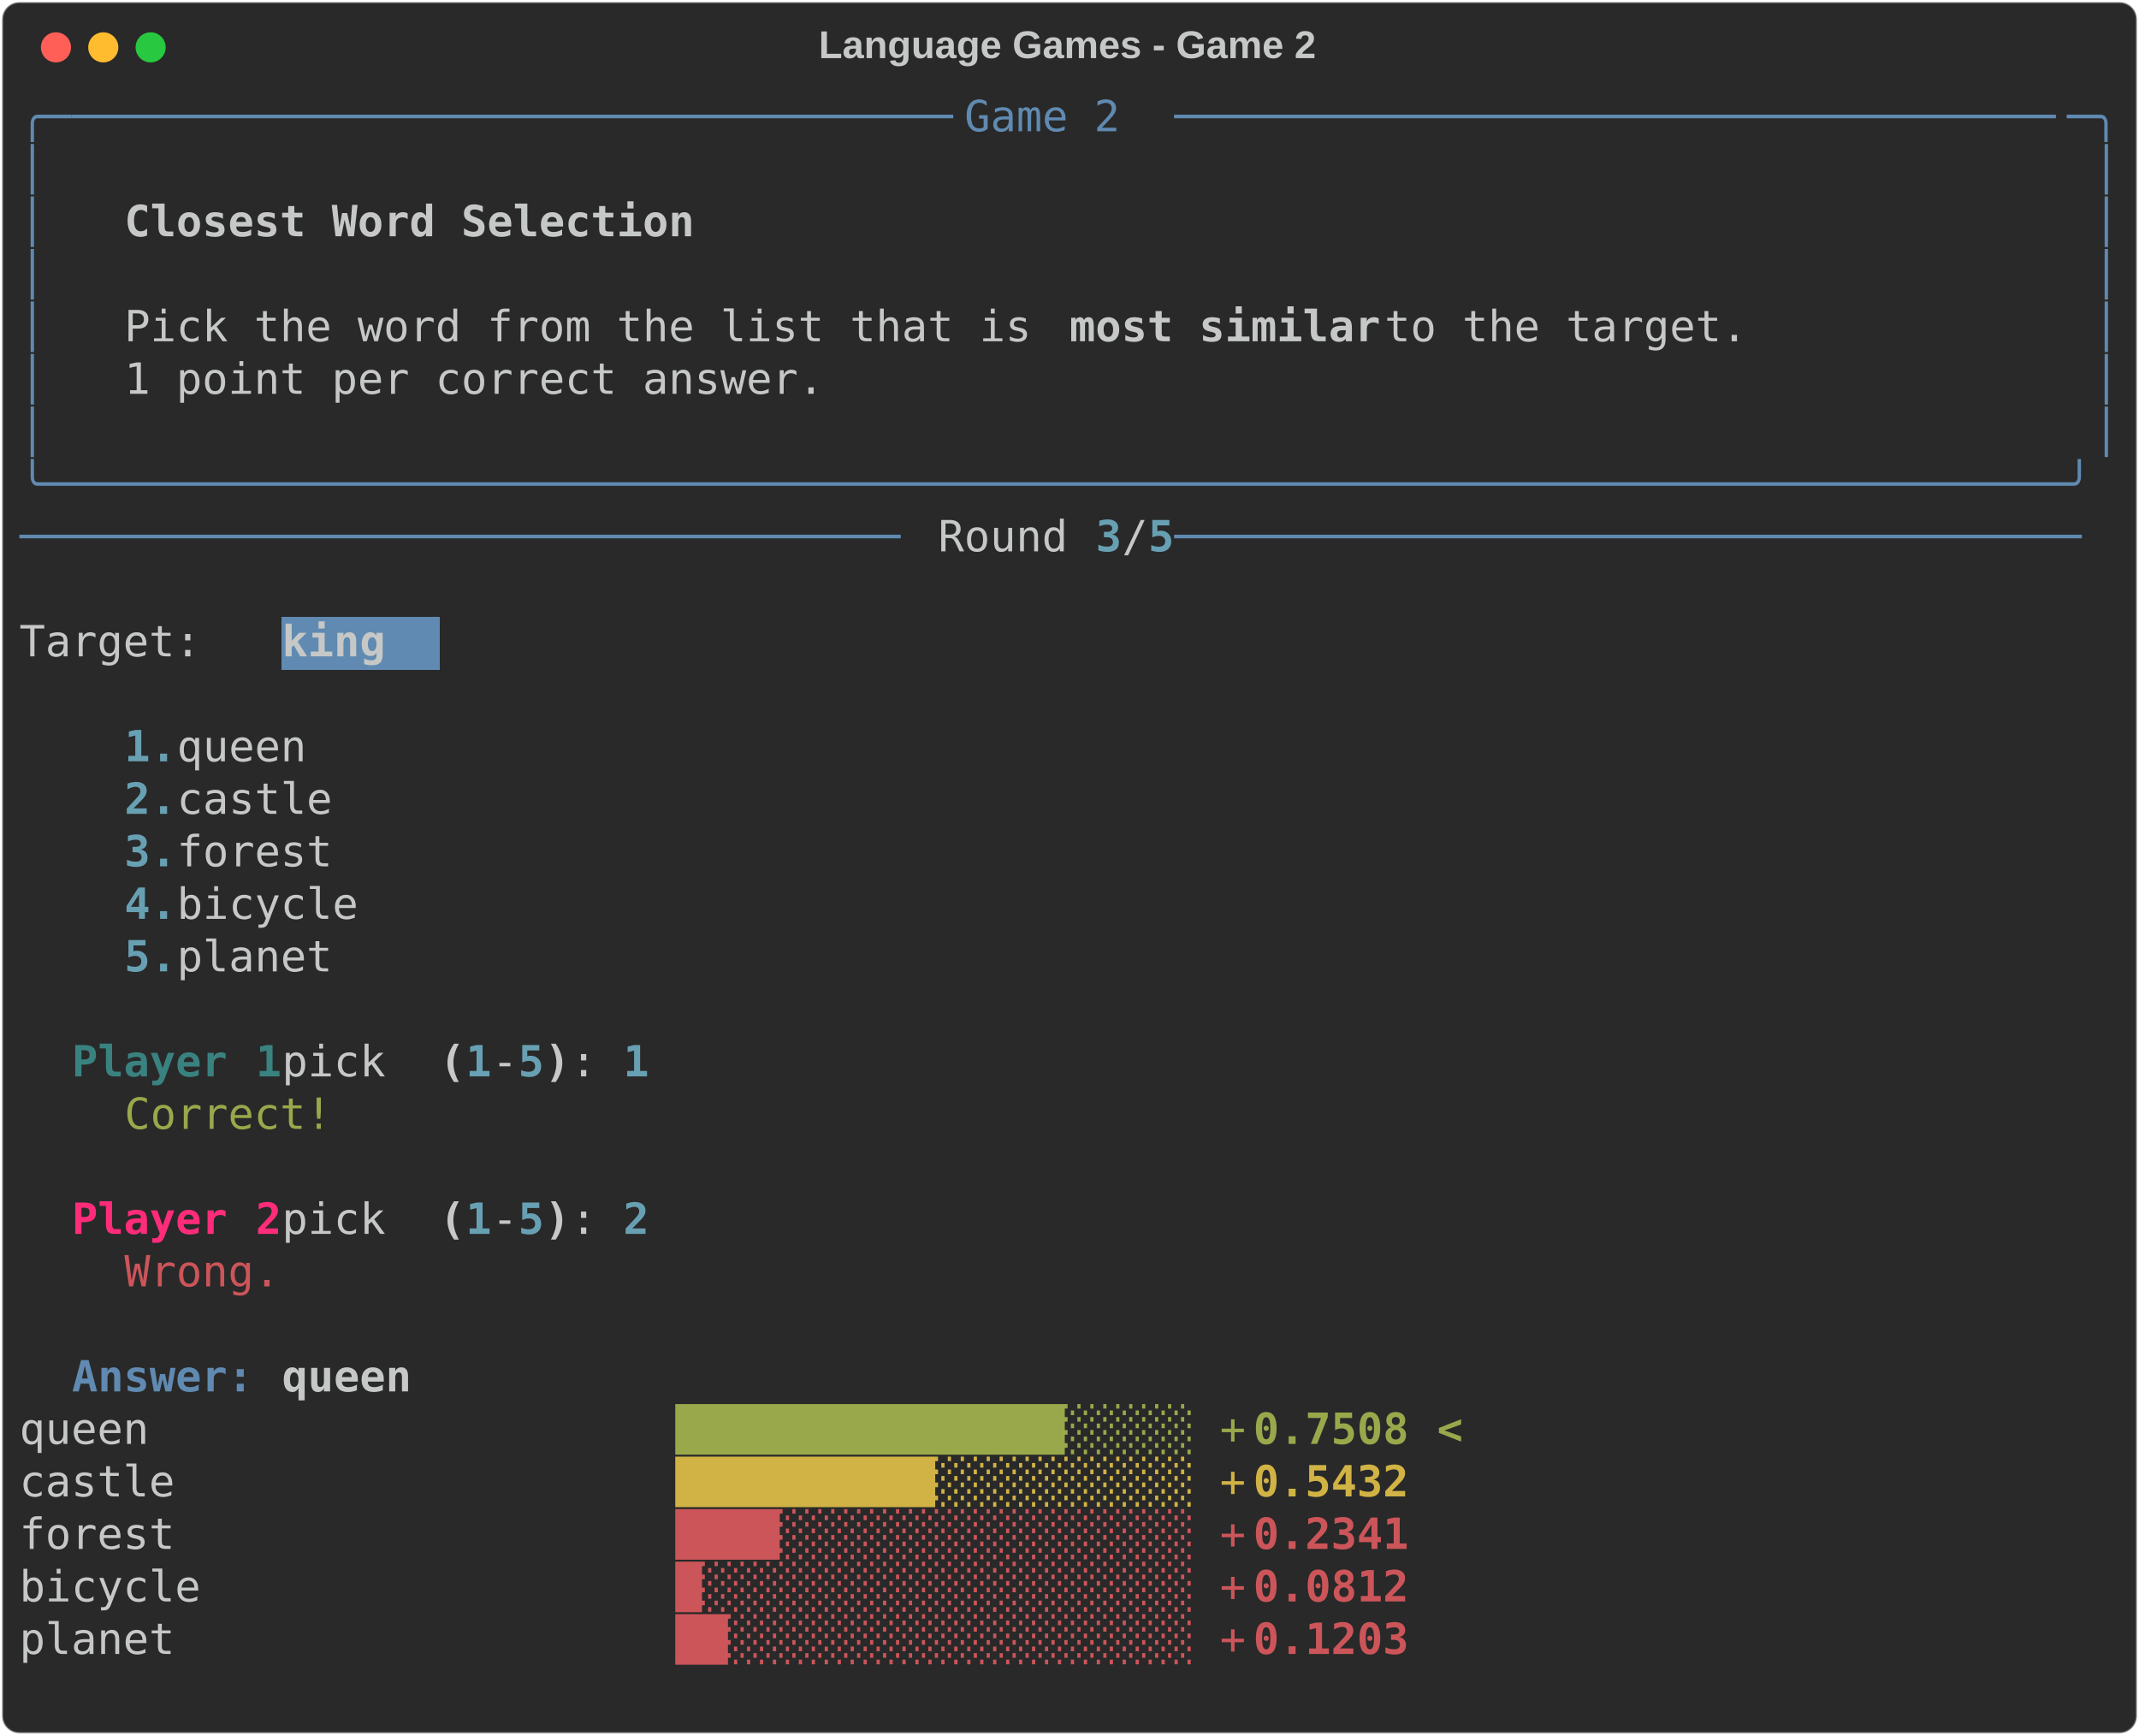
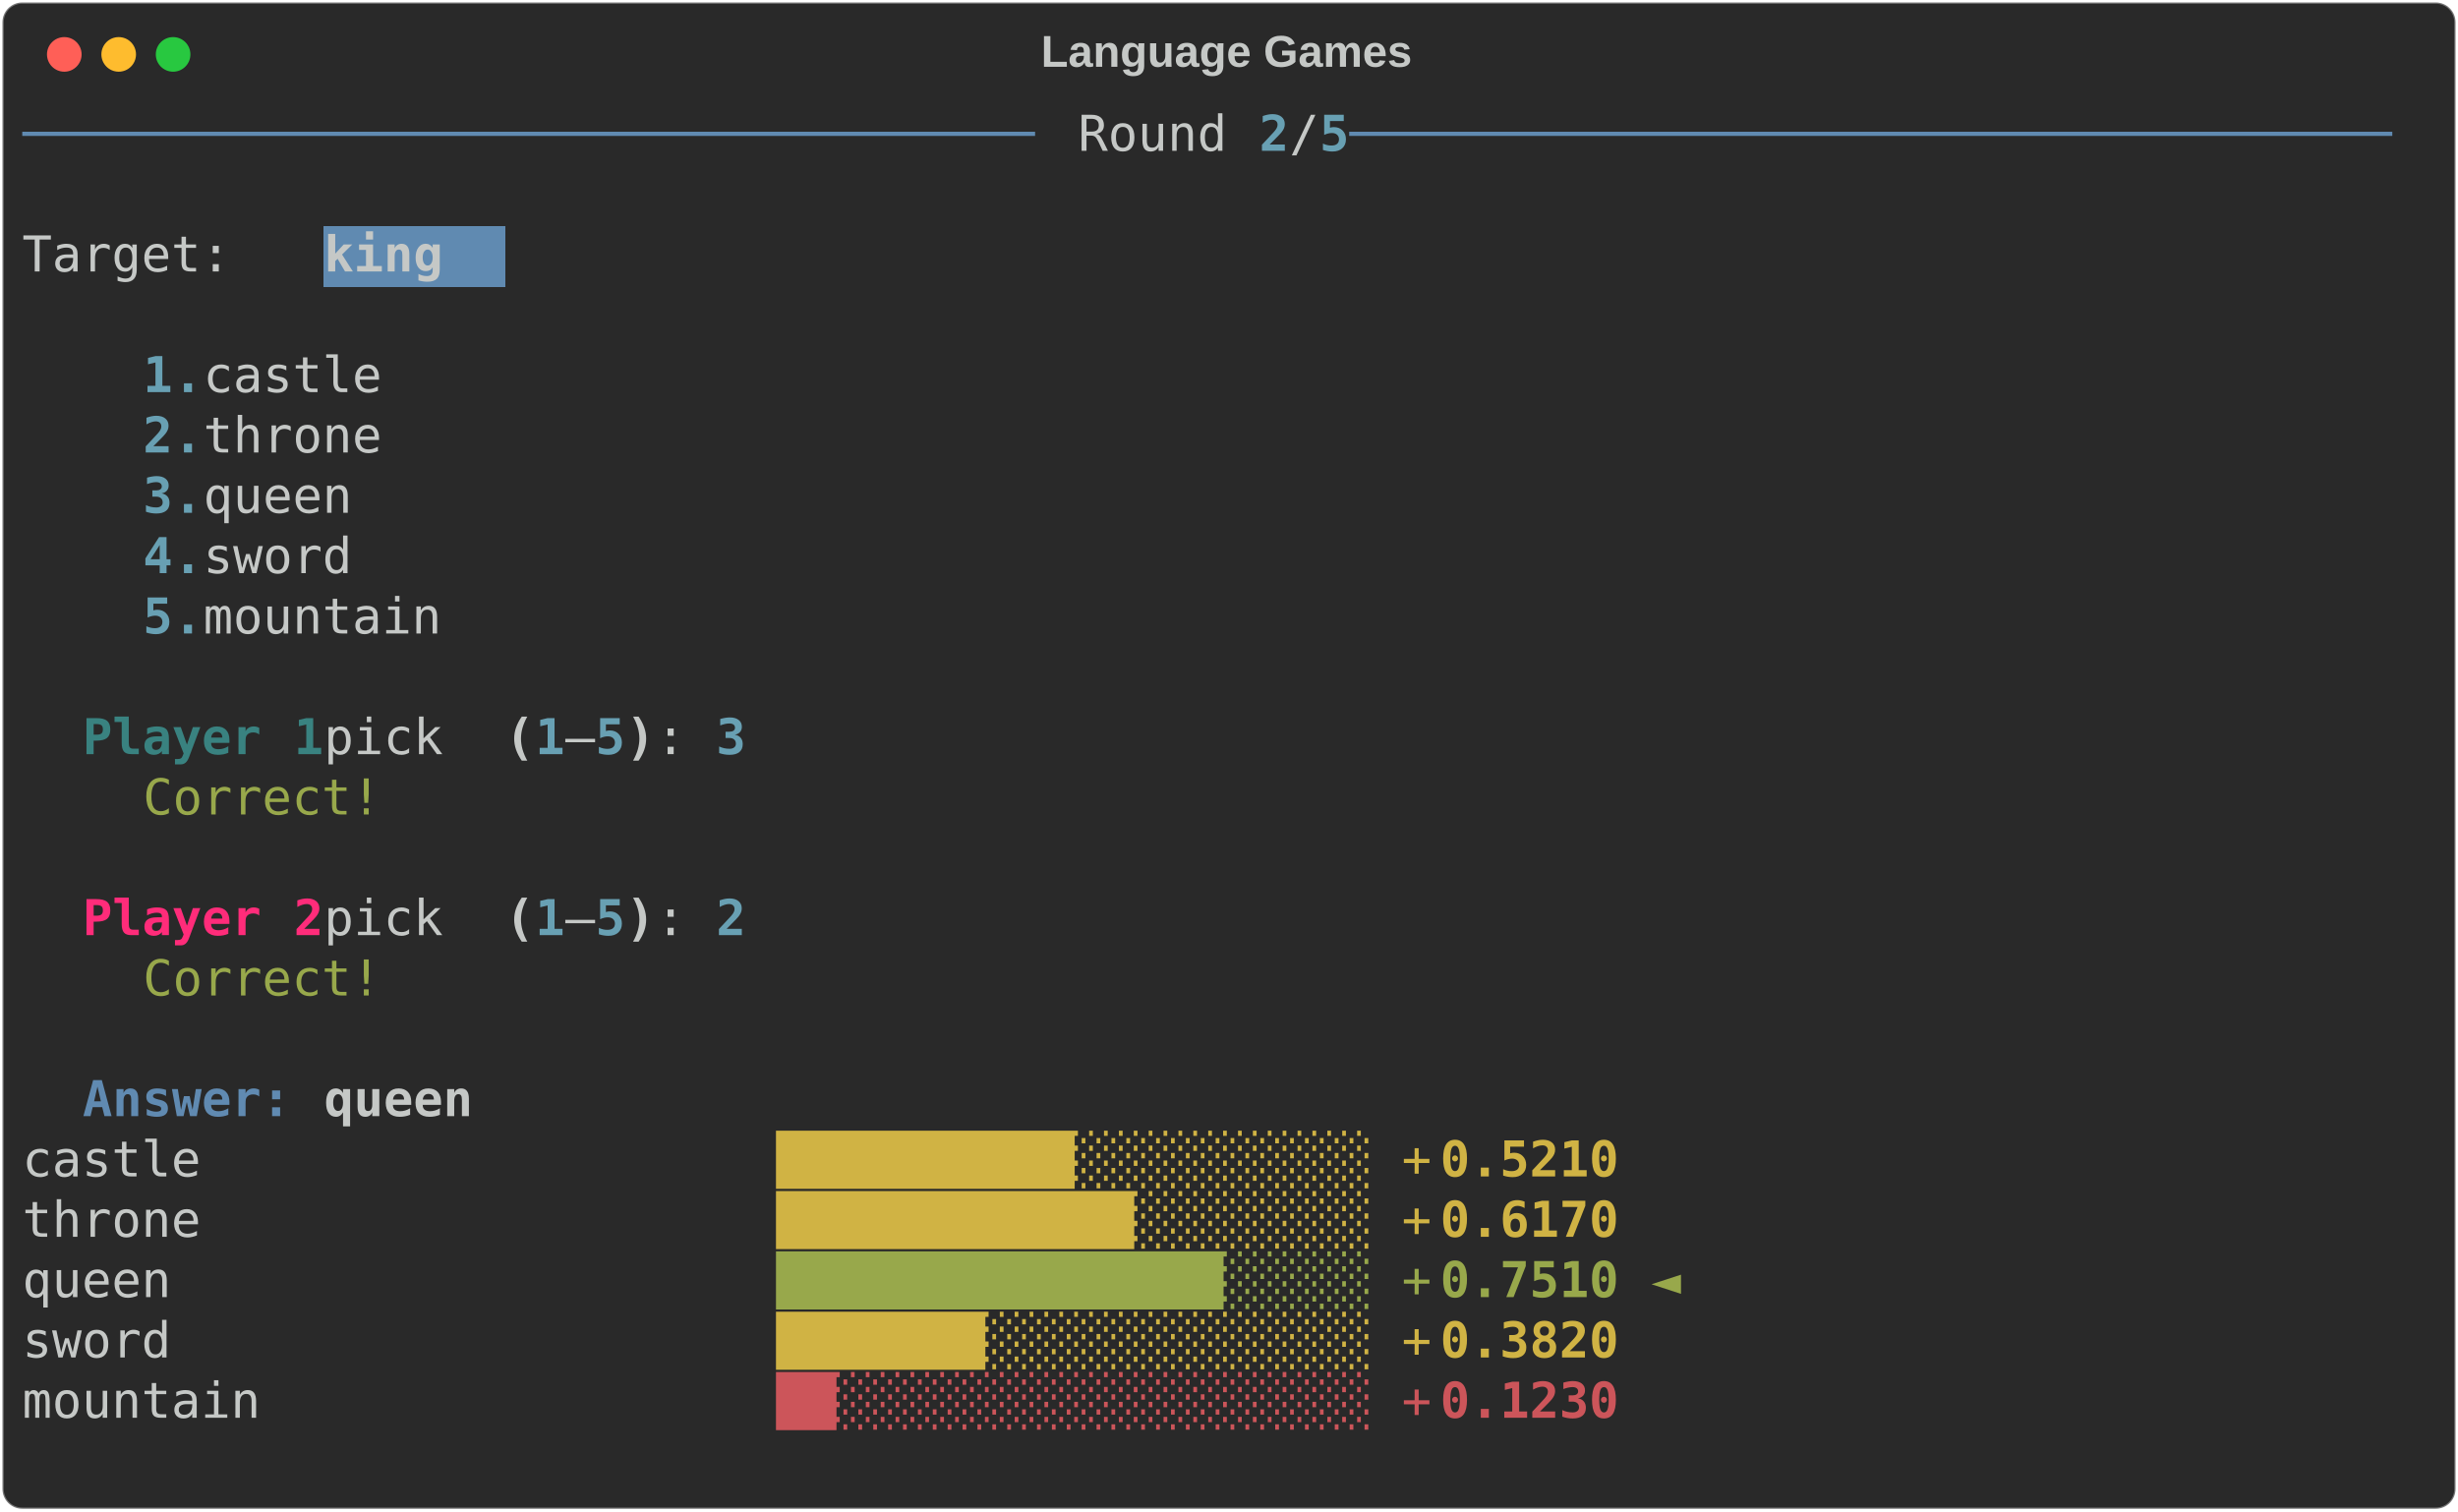
- <svg xmlns="http://www.w3.org/2000/svg" class="rich-terminal" viewBox="0 0 994 806.4">
+ <svg xmlns="http://www.w3.org/2000/svg" class="rich-terminal" viewBox="0 0 994 611.2">
  <style>

    @font-face {
        font-family: "Fira Code";
        src: local("FiraCode-Regular"),
                url("https://cdnjs.cloudflare.com/ajax/libs/firacode/6.2.0/woff2/FiraCode-Regular.woff2") format("woff2"),
                url("https://cdnjs.cloudflare.com/ajax/libs/firacode/6.2.0/woff/FiraCode-Regular.woff") format("woff");
        font-style: normal;
        font-weight: 400;
    }
    @font-face {
        font-family: "Fira Code";
        src: local("FiraCode-Bold"),
                url("https://cdnjs.cloudflare.com/ajax/libs/firacode/6.2.0/woff2/FiraCode-Bold.woff2") format("woff2"),
                url("https://cdnjs.cloudflare.com/ajax/libs/firacode/6.2.0/woff/FiraCode-Bold.woff") format("woff");
        font-style: bold;
        font-weight: 700;
    }

-     .terminal-4091356933-matrix {
+     .terminal-3702744458-matrix {
        font-family: Fira Code, monospace;
        font-size: 20px;
        line-height: 24.4px;
        font-variant-east-asian: full-width;
    }

-     .terminal-4091356933-title {
+     .terminal-3702744458-title {
        font-size: 18px;
        font-weight: bold;
        font-family: arial;
    }

-     .terminal-4091356933-r1 { fill: #608ab1 }
- .terminal-4091356933-r2 { fill: #c5c8c6 }
- .terminal-4091356933-r3 { fill: #c5c8c6;font-weight: bold }
- .terminal-4091356933-r4 { fill: #68a0b3;font-weight: bold }
- .terminal-4091356933-r5 { fill: #398280;font-weight: bold }
- .terminal-4091356933-r6 { fill: #98a84b }
- .terminal-4091356933-r7 { fill: #ff2c7a;font-weight: bold }
- .terminal-4091356933-r8 { fill: #cc555a }
- .terminal-4091356933-r9 { fill: #608ab1;font-weight: bold }
- .terminal-4091356933-r10 { fill: #98a84b;font-weight: bold }
- .terminal-4091356933-r11 { fill: #d0b344 }
- .terminal-4091356933-r12 { fill: #d0b344;font-weight: bold }
- .terminal-4091356933-r13 { fill: #cc555a;font-weight: bold }
+     .terminal-3702744458-r1 { fill: #608ab1 }
+ .terminal-3702744458-r2 { fill: #c5c8c6 }
+ .terminal-3702744458-r3 { fill: #68a0b3;font-weight: bold }
+ .terminal-3702744458-r4 { fill: #c5c8c6;font-weight: bold }
+ .terminal-3702744458-r5 { fill: #398280;font-weight: bold }
+ .terminal-3702744458-r6 { fill: #98a84b }
+ .terminal-3702744458-r7 { fill: #ff2c7a;font-weight: bold }
+ .terminal-3702744458-r8 { fill: #608ab1;font-weight: bold }
+ .terminal-3702744458-r9 { fill: #d0b344 }
+ .terminal-3702744458-r10 { fill: #d0b344;font-weight: bold }
+ .terminal-3702744458-r11 { fill: #98a84b;font-weight: bold }
+ .terminal-3702744458-r12 { fill: #cc555a }
+ .terminal-3702744458-r13 { fill: #cc555a;font-weight: bold }
    </style>
  <defs>
-     <clipPath id="terminal-4091356933-clip-terminal">
-       <rect x="0" y="0" width="975.0" height="755.4" />
-     </clipPath>
-     <clipPath id="terminal-4091356933-line-0">
+     <clipPath id="terminal-3702744458-clip-terminal">
+       <rect x="0" y="0" width="975.0" height="560.2" />
+     </clipPath>
+     <clipPath id="terminal-3702744458-line-0">
      <rect x="0" y="1.5" width="976" height="24.65" />
    </clipPath>
-     <clipPath id="terminal-4091356933-line-1">
+     <clipPath id="terminal-3702744458-line-1">
      <rect x="0" y="25.9" width="976" height="24.65" />
    </clipPath>
-     <clipPath id="terminal-4091356933-line-2">
+     <clipPath id="terminal-3702744458-line-2">
      <rect x="0" y="50.3" width="976" height="24.65" />
    </clipPath>
-     <clipPath id="terminal-4091356933-line-3">
+     <clipPath id="terminal-3702744458-line-3">
      <rect x="0" y="74.7" width="976" height="24.65" />
    </clipPath>
-     <clipPath id="terminal-4091356933-line-4">
+     <clipPath id="terminal-3702744458-line-4">
      <rect x="0" y="99.1" width="976" height="24.65" />
    </clipPath>
-     <clipPath id="terminal-4091356933-line-5">
+     <clipPath id="terminal-3702744458-line-5">
      <rect x="0" y="123.5" width="976" height="24.65" />
    </clipPath>
-     <clipPath id="terminal-4091356933-line-6">
+     <clipPath id="terminal-3702744458-line-6">
      <rect x="0" y="147.9" width="976" height="24.65" />
    </clipPath>
-     <clipPath id="terminal-4091356933-line-7">
+     <clipPath id="terminal-3702744458-line-7">
      <rect x="0" y="172.3" width="976" height="24.65" />
    </clipPath>
-     <clipPath id="terminal-4091356933-line-8">
+     <clipPath id="terminal-3702744458-line-8">
      <rect x="0" y="196.7" width="976" height="24.65" />
    </clipPath>
-     <clipPath id="terminal-4091356933-line-9">
+     <clipPath id="terminal-3702744458-line-9">
      <rect x="0" y="221.1" width="976" height="24.65" />
    </clipPath>
-     <clipPath id="terminal-4091356933-line-10">
+     <clipPath id="terminal-3702744458-line-10">
      <rect x="0" y="245.5" width="976" height="24.65" />
    </clipPath>
-     <clipPath id="terminal-4091356933-line-11">
+     <clipPath id="terminal-3702744458-line-11">
      <rect x="0" y="269.9" width="976" height="24.65" />
    </clipPath>
-     <clipPath id="terminal-4091356933-line-12">
+     <clipPath id="terminal-3702744458-line-12">
      <rect x="0" y="294.3" width="976" height="24.65" />
    </clipPath>
-     <clipPath id="terminal-4091356933-line-13">
+     <clipPath id="terminal-3702744458-line-13">
      <rect x="0" y="318.7" width="976" height="24.65" />
    </clipPath>
-     <clipPath id="terminal-4091356933-line-14">
+     <clipPath id="terminal-3702744458-line-14">
      <rect x="0" y="343.1" width="976" height="24.65" />
    </clipPath>
-     <clipPath id="terminal-4091356933-line-15">
+     <clipPath id="terminal-3702744458-line-15">
      <rect x="0" y="367.5" width="976" height="24.65" />
    </clipPath>
-     <clipPath id="terminal-4091356933-line-16">
+     <clipPath id="terminal-3702744458-line-16">
      <rect x="0" y="391.9" width="976" height="24.65" />
    </clipPath>
-     <clipPath id="terminal-4091356933-line-17">
+     <clipPath id="terminal-3702744458-line-17">
      <rect x="0" y="416.3" width="976" height="24.65" />
    </clipPath>
-     <clipPath id="terminal-4091356933-line-18">
+     <clipPath id="terminal-3702744458-line-18">
      <rect x="0" y="440.7" width="976" height="24.65" />
    </clipPath>
-     <clipPath id="terminal-4091356933-line-19">
+     <clipPath id="terminal-3702744458-line-19">
      <rect x="0" y="465.1" width="976" height="24.65" />
    </clipPath>
-     <clipPath id="terminal-4091356933-line-20">
+     <clipPath id="terminal-3702744458-line-20">
      <rect x="0" y="489.5" width="976" height="24.65" />
    </clipPath>
-     <clipPath id="terminal-4091356933-line-21">
+     <clipPath id="terminal-3702744458-line-21">
      <rect x="0" y="513.9" width="976" height="24.65" />
    </clipPath>
-     <clipPath id="terminal-4091356933-line-22">
-       <rect x="0" y="538.3" width="976" height="24.65" />
-     </clipPath>
-     <clipPath id="terminal-4091356933-line-23">
-       <rect x="0" y="562.7" width="976" height="24.65" />
-     </clipPath>
-     <clipPath id="terminal-4091356933-line-24">
-       <rect x="0" y="587.1" width="976" height="24.65" />
-     </clipPath>
-     <clipPath id="terminal-4091356933-line-25">
-       <rect x="0" y="611.5" width="976" height="24.65" />
-     </clipPath>
-     <clipPath id="terminal-4091356933-line-26">
-       <rect x="0" y="635.9" width="976" height="24.65" />
-     </clipPath>
-     <clipPath id="terminal-4091356933-line-27">
-       <rect x="0" y="660.3" width="976" height="24.65" />
-     </clipPath>
-     <clipPath id="terminal-4091356933-line-28">
-       <rect x="0" y="684.7" width="976" height="24.65" />
-     </clipPath>
-     <clipPath id="terminal-4091356933-line-29">
-       <rect x="0" y="709.1" width="976" height="24.65" />
-     </clipPath>
  </defs>
-   <rect fill="#292929" stroke="rgba(255,255,255,0.35)" stroke-width="1" x="1" y="1" width="992" height="804.4" rx="8" />
-   <text class="terminal-4091356933-title" fill="#c5c8c6" text-anchor="middle" x="496" y="27">Language Games - Game 2</text>
+   <rect fill="#292929" stroke="rgba(255,255,255,0.35)" stroke-width="1" x="1" y="1" width="992" height="609.2" rx="8" />
+   <text class="terminal-3702744458-title" fill="#c5c8c6" text-anchor="middle" x="496" y="27">Language Games</text>
  <g transform="translate(26,22)">
    <circle cx="0" cy="0" r="7" fill="#ff5f57" />
    <circle cx="22" cy="0" r="7" fill="#febc2e" />
    <circle cx="44" cy="0" r="7" fill="#28c840" />
  </g>
-   <g transform="translate(9, 41)" clip-path="url(#terminal-4091356933-clip-terminal)">
-     <rect fill="#608ab1" x="122" y="245.5" width="73.2" height="24.65" shape-rendering="crispEdges" />
-     <g class="terminal-4091356933-matrix">
-       <text class="terminal-4091356933-r1" x="0" y="20" textLength="24.4" clip-path="url(#terminal-4091356933-line-0)">╭─</text>
-       <text class="terminal-4091356933-r1" x="24.4" y="20" textLength="414.8" clip-path="url(#terminal-4091356933-line-0)">──────────────────────────────────</text>
-       <text class="terminal-4091356933-r1" x="439.2" y="20" textLength="97.6" clip-path="url(#terminal-4091356933-line-0)"> Game 2 </text>
-       <text class="terminal-4091356933-r1" x="536.8" y="20" textLength="414.8" clip-path="url(#terminal-4091356933-line-0)">──────────────────────────────────</text>
-       <text class="terminal-4091356933-r1" x="951.6" y="20" textLength="24.4" clip-path="url(#terminal-4091356933-line-0)">─╮</text>
-       <text class="terminal-4091356933-r2" x="976" y="20" textLength="12.2" clip-path="url(#terminal-4091356933-line-0)">
- </text>
-       <text class="terminal-4091356933-r1" x="0" y="44.4" textLength="12.2" clip-path="url(#terminal-4091356933-line-1)">│</text>
-       <text class="terminal-4091356933-r1" x="963.8" y="44.4" textLength="12.2" clip-path="url(#terminal-4091356933-line-1)">│</text>
-       <text class="terminal-4091356933-r2" x="976" y="44.4" textLength="12.2" clip-path="url(#terminal-4091356933-line-1)">
- </text>
-       <text class="terminal-4091356933-r1" x="0" y="68.8" textLength="12.2" clip-path="url(#terminal-4091356933-line-2)">│</text>
-       <text class="terminal-4091356933-r3" x="48.8" y="68.8" textLength="268.4" clip-path="url(#terminal-4091356933-line-2)">Closest Word Selection</text>
-       <text class="terminal-4091356933-r1" x="963.8" y="68.8" textLength="12.2" clip-path="url(#terminal-4091356933-line-2)">│</text>
-       <text class="terminal-4091356933-r2" x="976" y="68.8" textLength="12.2" clip-path="url(#terminal-4091356933-line-2)">
- </text>
-       <text class="terminal-4091356933-r1" x="0" y="93.2" textLength="12.2" clip-path="url(#terminal-4091356933-line-3)">│</text>
-       <text class="terminal-4091356933-r1" x="963.8" y="93.2" textLength="12.2" clip-path="url(#terminal-4091356933-line-3)">│</text>
-       <text class="terminal-4091356933-r2" x="976" y="93.2" textLength="12.2" clip-path="url(#terminal-4091356933-line-3)">
- </text>
-       <text class="terminal-4091356933-r1" x="0" y="117.6" textLength="12.2" clip-path="url(#terminal-4091356933-line-4)">│</text>
-       <text class="terminal-4091356933-r2" x="48.8" y="117.6" textLength="439.2" clip-path="url(#terminal-4091356933-line-4)">Pick the word from the list that is </text>
-       <text class="terminal-4091356933-r3" x="488" y="117.6" textLength="146.4" clip-path="url(#terminal-4091356933-line-4)">most similar</text>
-       <text class="terminal-4091356933-r2" x="634.4" y="117.6" textLength="183" clip-path="url(#terminal-4091356933-line-4)"> to the target.</text>
-       <text class="terminal-4091356933-r1" x="963.8" y="117.6" textLength="12.2" clip-path="url(#terminal-4091356933-line-4)">│</text>
-       <text class="terminal-4091356933-r2" x="976" y="117.6" textLength="12.2" clip-path="url(#terminal-4091356933-line-4)">
- </text>
-       <text class="terminal-4091356933-r1" x="0" y="142" textLength="12.2" clip-path="url(#terminal-4091356933-line-5)">│</text>
-       <text class="terminal-4091356933-r2" x="48.8" y="142" textLength="329.4" clip-path="url(#terminal-4091356933-line-5)">1 point per correct answer.</text>
-       <text class="terminal-4091356933-r1" x="963.8" y="142" textLength="12.2" clip-path="url(#terminal-4091356933-line-5)">│</text>
-       <text class="terminal-4091356933-r2" x="976" y="142" textLength="12.2" clip-path="url(#terminal-4091356933-line-5)">
- </text>
-       <text class="terminal-4091356933-r1" x="0" y="166.4" textLength="12.2" clip-path="url(#terminal-4091356933-line-6)">│</text>
-       <text class="terminal-4091356933-r1" x="963.8" y="166.4" textLength="12.2" clip-path="url(#terminal-4091356933-line-6)">│</text>
-       <text class="terminal-4091356933-r2" x="976" y="166.4" textLength="12.2" clip-path="url(#terminal-4091356933-line-6)">
- </text>
-       <text class="terminal-4091356933-r1" x="0" y="190.8" textLength="976" clip-path="url(#terminal-4091356933-line-7)">╰──────────────────────────────────────────────────────────────────────────────╯</text>
-       <text class="terminal-4091356933-r2" x="976" y="190.8" textLength="12.2" clip-path="url(#terminal-4091356933-line-7)">
- </text>
-       <text class="terminal-4091356933-r1" x="0" y="215.2" textLength="427" clip-path="url(#terminal-4091356933-line-8)">────────────────────────────────── </text>
-       <text class="terminal-4091356933-r2" x="427" y="215.2" textLength="73.2" clip-path="url(#terminal-4091356933-line-8)">Round </text>
-       <text class="terminal-4091356933-r4" x="500.2" y="215.2" textLength="12.2" clip-path="url(#terminal-4091356933-line-8)">3</text>
-       <text class="terminal-4091356933-r2" x="512.4" y="215.2" textLength="12.2" clip-path="url(#terminal-4091356933-line-8)">/</text>
-       <text class="terminal-4091356933-r4" x="524.6" y="215.2" textLength="12.2" clip-path="url(#terminal-4091356933-line-8)">5</text>
-       <text class="terminal-4091356933-r1" x="536.8" y="215.2" textLength="439.2" clip-path="url(#terminal-4091356933-line-8)"> ───────────────────────────────────</text>
-       <text class="terminal-4091356933-r2" x="976" y="215.2" textLength="12.2" clip-path="url(#terminal-4091356933-line-8)">
- </text>
-       <text class="terminal-4091356933-r2" x="976" y="239.6" textLength="12.2" clip-path="url(#terminal-4091356933-line-9)">
- </text>
-       <text class="terminal-4091356933-r2" x="0" y="264" textLength="122" clip-path="url(#terminal-4091356933-line-10)">  Target: </text>
-       <text class="terminal-4091356933-r3" x="122" y="264" textLength="73.2" clip-path="url(#terminal-4091356933-line-10)"> king </text>
-       <text class="terminal-4091356933-r2" x="976" y="264" textLength="12.2" clip-path="url(#terminal-4091356933-line-10)">
- </text>
-       <text class="terminal-4091356933-r2" x="976" y="288.4" textLength="12.2" clip-path="url(#terminal-4091356933-line-11)">
- </text>
-       <text class="terminal-4091356933-r4" x="48.8" y="312.8" textLength="12.2" clip-path="url(#terminal-4091356933-line-12)">1</text>
-       <text class="terminal-4091356933-r4" x="61" y="312.8" textLength="12.2" clip-path="url(#terminal-4091356933-line-12)">.</text>
-       <text class="terminal-4091356933-r2" x="73.2" y="312.8" textLength="73.2" clip-path="url(#terminal-4091356933-line-12)"> queen</text>
-       <text class="terminal-4091356933-r2" x="976" y="312.8" textLength="12.2" clip-path="url(#terminal-4091356933-line-12)">
- </text>
-       <text class="terminal-4091356933-r4" x="48.8" y="337.2" textLength="12.2" clip-path="url(#terminal-4091356933-line-13)">2</text>
-       <text class="terminal-4091356933-r4" x="61" y="337.2" textLength="12.2" clip-path="url(#terminal-4091356933-line-13)">.</text>
-       <text class="terminal-4091356933-r2" x="73.2" y="337.2" textLength="85.4" clip-path="url(#terminal-4091356933-line-13)"> castle</text>
-       <text class="terminal-4091356933-r2" x="976" y="337.2" textLength="12.2" clip-path="url(#terminal-4091356933-line-13)">
- </text>
-       <text class="terminal-4091356933-r4" x="48.8" y="361.6" textLength="12.2" clip-path="url(#terminal-4091356933-line-14)">3</text>
-       <text class="terminal-4091356933-r4" x="61" y="361.6" textLength="12.2" clip-path="url(#terminal-4091356933-line-14)">.</text>
-       <text class="terminal-4091356933-r2" x="73.2" y="361.6" textLength="85.4" clip-path="url(#terminal-4091356933-line-14)"> forest</text>
-       <text class="terminal-4091356933-r2" x="976" y="361.6" textLength="12.2" clip-path="url(#terminal-4091356933-line-14)">
- </text>
-       <text class="terminal-4091356933-r4" x="48.8" y="386" textLength="12.2" clip-path="url(#terminal-4091356933-line-15)">4</text>
-       <text class="terminal-4091356933-r4" x="61" y="386" textLength="12.2" clip-path="url(#terminal-4091356933-line-15)">.</text>
-       <text class="terminal-4091356933-r2" x="73.2" y="386" textLength="97.6" clip-path="url(#terminal-4091356933-line-15)"> bicycle</text>
-       <text class="terminal-4091356933-r2" x="976" y="386" textLength="12.2" clip-path="url(#terminal-4091356933-line-15)">
- </text>
-       <text class="terminal-4091356933-r4" x="48.8" y="410.4" textLength="12.2" clip-path="url(#terminal-4091356933-line-16)">5</text>
-       <text class="terminal-4091356933-r4" x="61" y="410.4" textLength="12.2" clip-path="url(#terminal-4091356933-line-16)">.</text>
-       <text class="terminal-4091356933-r2" x="73.2" y="410.4" textLength="85.4" clip-path="url(#terminal-4091356933-line-16)"> planet</text>
-       <text class="terminal-4091356933-r2" x="976" y="410.4" textLength="12.2" clip-path="url(#terminal-4091356933-line-16)">
- </text>
-       <text class="terminal-4091356933-r2" x="976" y="434.8" textLength="12.2" clip-path="url(#terminal-4091356933-line-17)">
- </text>
-       <text class="terminal-4091356933-r5" x="24.4" y="459.2" textLength="85.4" clip-path="url(#terminal-4091356933-line-18)">Player </text>
-       <text class="terminal-4091356933-r5" x="109.8" y="459.2" textLength="12.2" clip-path="url(#terminal-4091356933-line-18)">1</text>
-       <text class="terminal-4091356933-r2" x="122" y="459.2" textLength="73.2" clip-path="url(#terminal-4091356933-line-18)"> pick </text>
-       <text class="terminal-4091356933-r3" x="195.2" y="459.2" textLength="12.2" clip-path="url(#terminal-4091356933-line-18)">(</text>
-       <text class="terminal-4091356933-r4" x="207.4" y="459.2" textLength="12.2" clip-path="url(#terminal-4091356933-line-18)">1</text>
-       <text class="terminal-4091356933-r2" x="219.6" y="459.2" textLength="12.2" clip-path="url(#terminal-4091356933-line-18)">-</text>
-       <text class="terminal-4091356933-r4" x="231.8" y="459.2" textLength="12.2" clip-path="url(#terminal-4091356933-line-18)">5</text>
-       <text class="terminal-4091356933-r3" x="244" y="459.2" textLength="12.2" clip-path="url(#terminal-4091356933-line-18)">)</text>
-       <text class="terminal-4091356933-r2" x="256.2" y="459.2" textLength="24.4" clip-path="url(#terminal-4091356933-line-18)">: </text>
-       <text class="terminal-4091356933-r4" x="280.6" y="459.2" textLength="12.2" clip-path="url(#terminal-4091356933-line-18)">1</text>
-       <text class="terminal-4091356933-r2" x="976" y="459.2" textLength="12.2" clip-path="url(#terminal-4091356933-line-18)">
- </text>
-       <text class="terminal-4091356933-r6" x="48.8" y="483.6" textLength="97.6" clip-path="url(#terminal-4091356933-line-19)">Correct!</text>
-       <text class="terminal-4091356933-r2" x="976" y="483.6" textLength="12.2" clip-path="url(#terminal-4091356933-line-19)">
- </text>
-       <text class="terminal-4091356933-r2" x="976" y="508" textLength="12.2" clip-path="url(#terminal-4091356933-line-20)">
- </text>
-       <text class="terminal-4091356933-r7" x="24.4" y="532.4" textLength="85.4" clip-path="url(#terminal-4091356933-line-21)">Player </text>
-       <text class="terminal-4091356933-r7" x="109.8" y="532.4" textLength="12.2" clip-path="url(#terminal-4091356933-line-21)">2</text>
-       <text class="terminal-4091356933-r2" x="122" y="532.4" textLength="73.2" clip-path="url(#terminal-4091356933-line-21)"> pick </text>
-       <text class="terminal-4091356933-r3" x="195.2" y="532.4" textLength="12.2" clip-path="url(#terminal-4091356933-line-21)">(</text>
-       <text class="terminal-4091356933-r4" x="207.4" y="532.4" textLength="12.2" clip-path="url(#terminal-4091356933-line-21)">1</text>
-       <text class="terminal-4091356933-r2" x="219.6" y="532.4" textLength="12.2" clip-path="url(#terminal-4091356933-line-21)">-</text>
-       <text class="terminal-4091356933-r4" x="231.8" y="532.4" textLength="12.2" clip-path="url(#terminal-4091356933-line-21)">5</text>
-       <text class="terminal-4091356933-r3" x="244" y="532.4" textLength="12.2" clip-path="url(#terminal-4091356933-line-21)">)</text>
-       <text class="terminal-4091356933-r2" x="256.2" y="532.4" textLength="24.4" clip-path="url(#terminal-4091356933-line-21)">: </text>
-       <text class="terminal-4091356933-r4" x="280.6" y="532.4" textLength="12.2" clip-path="url(#terminal-4091356933-line-21)">2</text>
-       <text class="terminal-4091356933-r2" x="976" y="532.4" textLength="12.2" clip-path="url(#terminal-4091356933-line-21)">
- </text>
-       <text class="terminal-4091356933-r8" x="48.8" y="556.8" textLength="73.2" clip-path="url(#terminal-4091356933-line-22)">Wrong.</text>
-       <text class="terminal-4091356933-r2" x="976" y="556.8" textLength="12.2" clip-path="url(#terminal-4091356933-line-22)">
- </text>
-       <text class="terminal-4091356933-r2" x="976" y="581.2" textLength="12.2" clip-path="url(#terminal-4091356933-line-23)">
- </text>
-       <text class="terminal-4091356933-r9" x="24.4" y="605.6" textLength="85.4" clip-path="url(#terminal-4091356933-line-24)">Answer:</text>
-       <text class="terminal-4091356933-r3" x="122" y="605.6" textLength="61" clip-path="url(#terminal-4091356933-line-24)">queen</text>
-       <text class="terminal-4091356933-r2" x="976" y="605.6" textLength="12.2" clip-path="url(#terminal-4091356933-line-24)">
- </text>
-       <text class="terminal-4091356933-r2" x="0" y="630" textLength="305" clip-path="url(#terminal-4091356933-line-25)">    queen                </text>
-       <text class="terminal-4091356933-r6" x="305" y="630" textLength="268.4" clip-path="url(#terminal-4091356933-line-25)">███████████████░░░░░ +</text>
-       <text class="terminal-4091356933-r10" x="573.4" y="630" textLength="73.2" clip-path="url(#terminal-4091356933-line-25)">0.7508</text>
-       <text class="terminal-4091356933-r10" x="658.8" y="630" textLength="12.2" clip-path="url(#terminal-4091356933-line-25)">&lt;</text>
-       <text class="terminal-4091356933-r2" x="976" y="630" textLength="12.2" clip-path="url(#terminal-4091356933-line-25)">
- </text>
-       <text class="terminal-4091356933-r2" x="0" y="654.4" textLength="305" clip-path="url(#terminal-4091356933-line-26)">    castle               </text>
-       <text class="terminal-4091356933-r11" x="305" y="654.4" textLength="268.4" clip-path="url(#terminal-4091356933-line-26)">██████████░░░░░░░░░░ +</text>
-       <text class="terminal-4091356933-r12" x="573.4" y="654.4" textLength="73.2" clip-path="url(#terminal-4091356933-line-26)">0.5432</text>
-       <text class="terminal-4091356933-r2" x="976" y="654.4" textLength="12.2" clip-path="url(#terminal-4091356933-line-26)">
- </text>
-       <text class="terminal-4091356933-r2" x="0" y="678.8" textLength="305" clip-path="url(#terminal-4091356933-line-27)">    forest               </text>
-       <text class="terminal-4091356933-r8" x="305" y="678.8" textLength="268.4" clip-path="url(#terminal-4091356933-line-27)">████░░░░░░░░░░░░░░░░ +</text>
-       <text class="terminal-4091356933-r13" x="573.4" y="678.8" textLength="73.2" clip-path="url(#terminal-4091356933-line-27)">0.2341</text>
-       <text class="terminal-4091356933-r2" x="976" y="678.8" textLength="12.2" clip-path="url(#terminal-4091356933-line-27)">
- </text>
-       <text class="terminal-4091356933-r2" x="0" y="703.2" textLength="305" clip-path="url(#terminal-4091356933-line-28)">    bicycle              </text>
-       <text class="terminal-4091356933-r8" x="305" y="703.2" textLength="268.4" clip-path="url(#terminal-4091356933-line-28)">█░░░░░░░░░░░░░░░░░░░ +</text>
-       <text class="terminal-4091356933-r13" x="573.4" y="703.2" textLength="73.2" clip-path="url(#terminal-4091356933-line-28)">0.0812</text>
-       <text class="terminal-4091356933-r2" x="976" y="703.2" textLength="12.2" clip-path="url(#terminal-4091356933-line-28)">
- </text>
-       <text class="terminal-4091356933-r2" x="0" y="727.6" textLength="305" clip-path="url(#terminal-4091356933-line-29)">    planet               </text>
-       <text class="terminal-4091356933-r8" x="305" y="727.6" textLength="268.4" clip-path="url(#terminal-4091356933-line-29)">██░░░░░░░░░░░░░░░░░░ +</text>
-       <text class="terminal-4091356933-r13" x="573.4" y="727.6" textLength="73.2" clip-path="url(#terminal-4091356933-line-29)">0.1203</text>
-       <text class="terminal-4091356933-r2" x="976" y="727.6" textLength="12.2" clip-path="url(#terminal-4091356933-line-29)">
- </text>
-       <text class="terminal-4091356933-r2" x="976" y="752" textLength="12.2" clip-path="url(#terminal-4091356933-line-30)">
+   <g transform="translate(9, 41)" clip-path="url(#terminal-3702744458-clip-terminal)">
+     <rect fill="#608ab1" x="122" y="50.3" width="73.2" height="24.65" shape-rendering="crispEdges" />
+     <g class="terminal-3702744458-matrix">
+       <text class="terminal-3702744458-r1" x="0" y="20" textLength="427" clip-path="url(#terminal-3702744458-line-0)">────────────────────────────────── </text>
+       <text class="terminal-3702744458-r2" x="427" y="20" textLength="73.2" clip-path="url(#terminal-3702744458-line-0)">Round </text>
+       <text class="terminal-3702744458-r3" x="500.2" y="20" textLength="12.2" clip-path="url(#terminal-3702744458-line-0)">2</text>
+       <text class="terminal-3702744458-r2" x="512.4" y="20" textLength="12.2" clip-path="url(#terminal-3702744458-line-0)">/</text>
+       <text class="terminal-3702744458-r3" x="524.6" y="20" textLength="12.2" clip-path="url(#terminal-3702744458-line-0)">5</text>
+       <text class="terminal-3702744458-r1" x="536.8" y="20" textLength="439.2" clip-path="url(#terminal-3702744458-line-0)"> ───────────────────────────────────</text>
+       <text class="terminal-3702744458-r2" x="976" y="20" textLength="12.2" clip-path="url(#terminal-3702744458-line-0)">
+ </text>
+       <text class="terminal-3702744458-r2" x="976" y="44.4" textLength="12.2" clip-path="url(#terminal-3702744458-line-1)">
+ </text>
+       <text class="terminal-3702744458-r2" x="0" y="68.8" textLength="122" clip-path="url(#terminal-3702744458-line-2)">  Target: </text>
+       <text class="terminal-3702744458-r4" x="122" y="68.8" textLength="73.2" clip-path="url(#terminal-3702744458-line-2)"> king </text>
+       <text class="terminal-3702744458-r2" x="976" y="68.8" textLength="12.2" clip-path="url(#terminal-3702744458-line-2)">
+ </text>
+       <text class="terminal-3702744458-r2" x="976" y="93.2" textLength="12.2" clip-path="url(#terminal-3702744458-line-3)">
+ </text>
+       <text class="terminal-3702744458-r3" x="48.8" y="117.6" textLength="12.2" clip-path="url(#terminal-3702744458-line-4)">1</text>
+       <text class="terminal-3702744458-r3" x="61" y="117.6" textLength="12.2" clip-path="url(#terminal-3702744458-line-4)">.</text>
+       <text class="terminal-3702744458-r2" x="73.2" y="117.6" textLength="85.4" clip-path="url(#terminal-3702744458-line-4)"> castle</text>
+       <text class="terminal-3702744458-r2" x="976" y="117.6" textLength="12.2" clip-path="url(#terminal-3702744458-line-4)">
+ </text>
+       <text class="terminal-3702744458-r3" x="48.8" y="142" textLength="12.2" clip-path="url(#terminal-3702744458-line-5)">2</text>
+       <text class="terminal-3702744458-r3" x="61" y="142" textLength="12.2" clip-path="url(#terminal-3702744458-line-5)">.</text>
+       <text class="terminal-3702744458-r2" x="73.2" y="142" textLength="85.4" clip-path="url(#terminal-3702744458-line-5)"> throne</text>
+       <text class="terminal-3702744458-r2" x="976" y="142" textLength="12.2" clip-path="url(#terminal-3702744458-line-5)">
+ </text>
+       <text class="terminal-3702744458-r3" x="48.8" y="166.4" textLength="12.2" clip-path="url(#terminal-3702744458-line-6)">3</text>
+       <text class="terminal-3702744458-r3" x="61" y="166.4" textLength="12.2" clip-path="url(#terminal-3702744458-line-6)">.</text>
+       <text class="terminal-3702744458-r2" x="73.2" y="166.4" textLength="73.2" clip-path="url(#terminal-3702744458-line-6)"> queen</text>
+       <text class="terminal-3702744458-r2" x="976" y="166.4" textLength="12.2" clip-path="url(#terminal-3702744458-line-6)">
+ </text>
+       <text class="terminal-3702744458-r3" x="48.8" y="190.8" textLength="12.2" clip-path="url(#terminal-3702744458-line-7)">4</text>
+       <text class="terminal-3702744458-r3" x="61" y="190.8" textLength="12.2" clip-path="url(#terminal-3702744458-line-7)">.</text>
+       <text class="terminal-3702744458-r2" x="73.2" y="190.8" textLength="73.2" clip-path="url(#terminal-3702744458-line-7)"> sword</text>
+       <text class="terminal-3702744458-r2" x="976" y="190.8" textLength="12.2" clip-path="url(#terminal-3702744458-line-7)">
+ </text>
+       <text class="terminal-3702744458-r3" x="48.8" y="215.2" textLength="12.2" clip-path="url(#terminal-3702744458-line-8)">5</text>
+       <text class="terminal-3702744458-r3" x="61" y="215.2" textLength="12.2" clip-path="url(#terminal-3702744458-line-8)">.</text>
+       <text class="terminal-3702744458-r2" x="73.2" y="215.2" textLength="109.8" clip-path="url(#terminal-3702744458-line-8)"> mountain</text>
+       <text class="terminal-3702744458-r2" x="976" y="215.2" textLength="12.2" clip-path="url(#terminal-3702744458-line-8)">
+ </text>
+       <text class="terminal-3702744458-r2" x="976" y="239.6" textLength="12.2" clip-path="url(#terminal-3702744458-line-9)">
+ </text>
+       <text class="terminal-3702744458-r5" x="24.4" y="264" textLength="85.4" clip-path="url(#terminal-3702744458-line-10)">Player </text>
+       <text class="terminal-3702744458-r5" x="109.8" y="264" textLength="12.2" clip-path="url(#terminal-3702744458-line-10)">1</text>
+       <text class="terminal-3702744458-r2" x="122" y="264" textLength="73.2" clip-path="url(#terminal-3702744458-line-10)"> pick </text>
+       <text class="terminal-3702744458-r4" x="195.2" y="264" textLength="12.2" clip-path="url(#terminal-3702744458-line-10)">(</text>
+       <text class="terminal-3702744458-r3" x="207.4" y="264" textLength="12.2" clip-path="url(#terminal-3702744458-line-10)">1</text>
+       <text class="terminal-3702744458-r2" x="219.6" y="264" textLength="12.2" clip-path="url(#terminal-3702744458-line-10)">–</text>
+       <text class="terminal-3702744458-r3" x="231.8" y="264" textLength="12.2" clip-path="url(#terminal-3702744458-line-10)">5</text>
+       <text class="terminal-3702744458-r4" x="244" y="264" textLength="12.2" clip-path="url(#terminal-3702744458-line-10)">)</text>
+       <text class="terminal-3702744458-r2" x="256.2" y="264" textLength="24.4" clip-path="url(#terminal-3702744458-line-10)">: </text>
+       <text class="terminal-3702744458-r3" x="280.6" y="264" textLength="12.2" clip-path="url(#terminal-3702744458-line-10)">3</text>
+       <text class="terminal-3702744458-r2" x="976" y="264" textLength="12.2" clip-path="url(#terminal-3702744458-line-10)">
+ </text>
+       <text class="terminal-3702744458-r6" x="48.8" y="288.4" textLength="97.6" clip-path="url(#terminal-3702744458-line-11)">Correct!</text>
+       <text class="terminal-3702744458-r2" x="976" y="288.4" textLength="12.2" clip-path="url(#terminal-3702744458-line-11)">
+ </text>
+       <text class="terminal-3702744458-r2" x="976" y="312.8" textLength="12.2" clip-path="url(#terminal-3702744458-line-12)">
+ </text>
+       <text class="terminal-3702744458-r7" x="24.4" y="337.2" textLength="85.4" clip-path="url(#terminal-3702744458-line-13)">Player </text>
+       <text class="terminal-3702744458-r7" x="109.8" y="337.2" textLength="12.2" clip-path="url(#terminal-3702744458-line-13)">2</text>
+       <text class="terminal-3702744458-r2" x="122" y="337.2" textLength="73.2" clip-path="url(#terminal-3702744458-line-13)"> pick </text>
+       <text class="terminal-3702744458-r4" x="195.2" y="337.2" textLength="12.2" clip-path="url(#terminal-3702744458-line-13)">(</text>
+       <text class="terminal-3702744458-r3" x="207.4" y="337.2" textLength="12.2" clip-path="url(#terminal-3702744458-line-13)">1</text>
+       <text class="terminal-3702744458-r2" x="219.6" y="337.2" textLength="12.2" clip-path="url(#terminal-3702744458-line-13)">–</text>
+       <text class="terminal-3702744458-r3" x="231.8" y="337.2" textLength="12.2" clip-path="url(#terminal-3702744458-line-13)">5</text>
+       <text class="terminal-3702744458-r4" x="244" y="337.2" textLength="12.2" clip-path="url(#terminal-3702744458-line-13)">)</text>
+       <text class="terminal-3702744458-r2" x="256.2" y="337.2" textLength="24.4" clip-path="url(#terminal-3702744458-line-13)">: </text>
+       <text class="terminal-3702744458-r3" x="280.6" y="337.2" textLength="12.2" clip-path="url(#terminal-3702744458-line-13)">2</text>
+       <text class="terminal-3702744458-r2" x="976" y="337.2" textLength="12.2" clip-path="url(#terminal-3702744458-line-13)">
+ </text>
+       <text class="terminal-3702744458-r6" x="48.8" y="361.6" textLength="97.6" clip-path="url(#terminal-3702744458-line-14)">Correct!</text>
+       <text class="terminal-3702744458-r2" x="976" y="361.6" textLength="12.2" clip-path="url(#terminal-3702744458-line-14)">
+ </text>
+       <text class="terminal-3702744458-r2" x="976" y="386" textLength="12.2" clip-path="url(#terminal-3702744458-line-15)">
+ </text>
+       <text class="terminal-3702744458-r8" x="24.4" y="410.4" textLength="85.4" clip-path="url(#terminal-3702744458-line-16)">Answer:</text>
+       <text class="terminal-3702744458-r4" x="122" y="410.4" textLength="61" clip-path="url(#terminal-3702744458-line-16)">queen</text>
+       <text class="terminal-3702744458-r2" x="976" y="410.4" textLength="12.2" clip-path="url(#terminal-3702744458-line-16)">
+ </text>
+       <text class="terminal-3702744458-r2" x="0" y="434.8" textLength="305" clip-path="url(#terminal-3702744458-line-17)">    castle               </text>
+       <text class="terminal-3702744458-r9" x="305" y="434.8" textLength="268.4" clip-path="url(#terminal-3702744458-line-17)">██████████░░░░░░░░░░ +</text>
+       <text class="terminal-3702744458-r10" x="573.4" y="434.8" textLength="73.2" clip-path="url(#terminal-3702744458-line-17)">0.5210</text>
+       <text class="terminal-3702744458-r2" x="976" y="434.8" textLength="12.2" clip-path="url(#terminal-3702744458-line-17)">
+ </text>
+       <text class="terminal-3702744458-r2" x="0" y="459.2" textLength="305" clip-path="url(#terminal-3702744458-line-18)">    throne               </text>
+       <text class="terminal-3702744458-r9" x="305" y="459.2" textLength="268.4" clip-path="url(#terminal-3702744458-line-18)">████████████░░░░░░░░ +</text>
+       <text class="terminal-3702744458-r10" x="573.4" y="459.2" textLength="73.2" clip-path="url(#terminal-3702744458-line-18)">0.6170</text>
+       <text class="terminal-3702744458-r2" x="976" y="459.2" textLength="12.2" clip-path="url(#terminal-3702744458-line-18)">
+ </text>
+       <text class="terminal-3702744458-r2" x="0" y="483.6" textLength="305" clip-path="url(#terminal-3702744458-line-19)">    queen                </text>
+       <text class="terminal-3702744458-r6" x="305" y="483.6" textLength="268.4" clip-path="url(#terminal-3702744458-line-19)">███████████████░░░░░ +</text>
+       <text class="terminal-3702744458-r11" x="573.4" y="483.6" textLength="73.2" clip-path="url(#terminal-3702744458-line-19)">0.7510</text>
+       <text class="terminal-3702744458-r11" x="658.8" y="483.6" textLength="12.2" clip-path="url(#terminal-3702744458-line-19)">◄</text>
+       <text class="terminal-3702744458-r2" x="976" y="483.6" textLength="12.2" clip-path="url(#terminal-3702744458-line-19)">
+ </text>
+       <text class="terminal-3702744458-r2" x="0" y="508" textLength="305" clip-path="url(#terminal-3702744458-line-20)">    sword                </text>
+       <text class="terminal-3702744458-r9" x="305" y="508" textLength="268.4" clip-path="url(#terminal-3702744458-line-20)">███████░░░░░░░░░░░░░ +</text>
+       <text class="terminal-3702744458-r10" x="573.4" y="508" textLength="73.2" clip-path="url(#terminal-3702744458-line-20)">0.3820</text>
+       <text class="terminal-3702744458-r2" x="976" y="508" textLength="12.2" clip-path="url(#terminal-3702744458-line-20)">
+ </text>
+       <text class="terminal-3702744458-r2" x="0" y="532.4" textLength="305" clip-path="url(#terminal-3702744458-line-21)">    mountain             </text>
+       <text class="terminal-3702744458-r12" x="305" y="532.4" textLength="268.4" clip-path="url(#terminal-3702744458-line-21)">██░░░░░░░░░░░░░░░░░░ +</text>
+       <text class="terminal-3702744458-r13" x="573.4" y="532.4" textLength="73.2" clip-path="url(#terminal-3702744458-line-21)">0.1230</text>
+       <text class="terminal-3702744458-r2" x="976" y="532.4" textLength="12.2" clip-path="url(#terminal-3702744458-line-21)">
+ </text>
+       <text class="terminal-3702744458-r2" x="976" y="556.8" textLength="12.2" clip-path="url(#terminal-3702744458-line-22)">
</text>
    </g>
  </g>
</svg>
